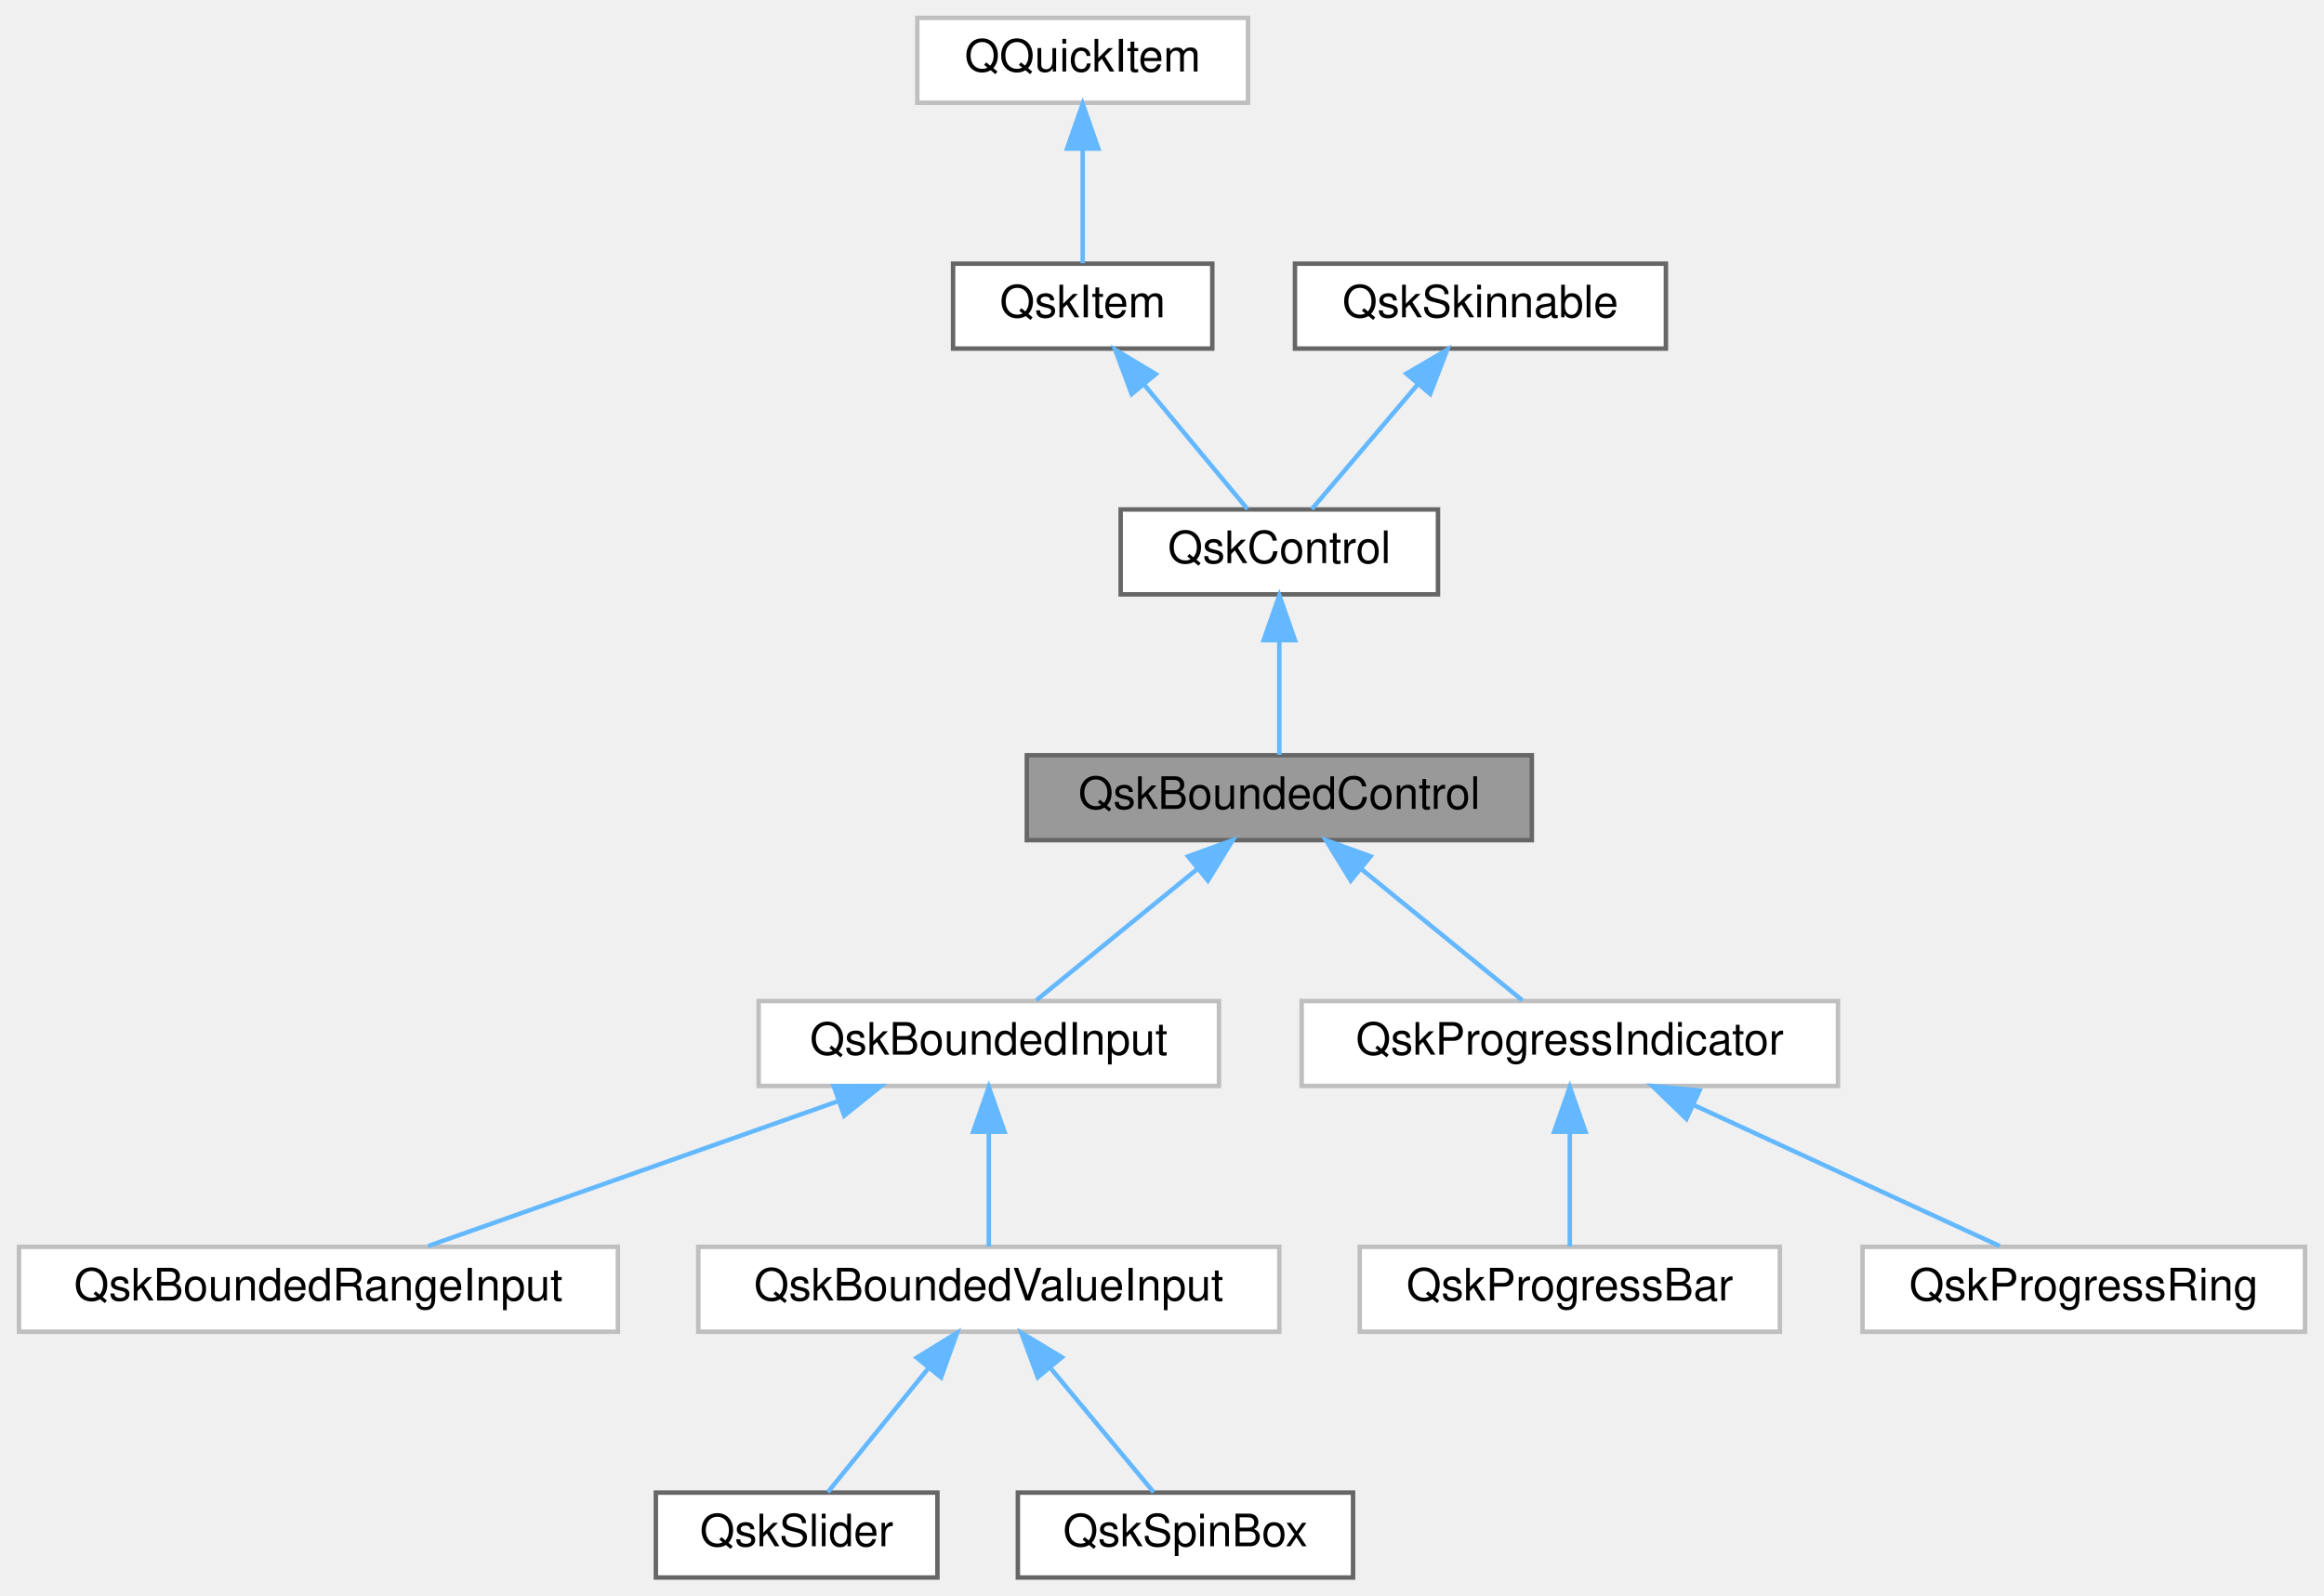
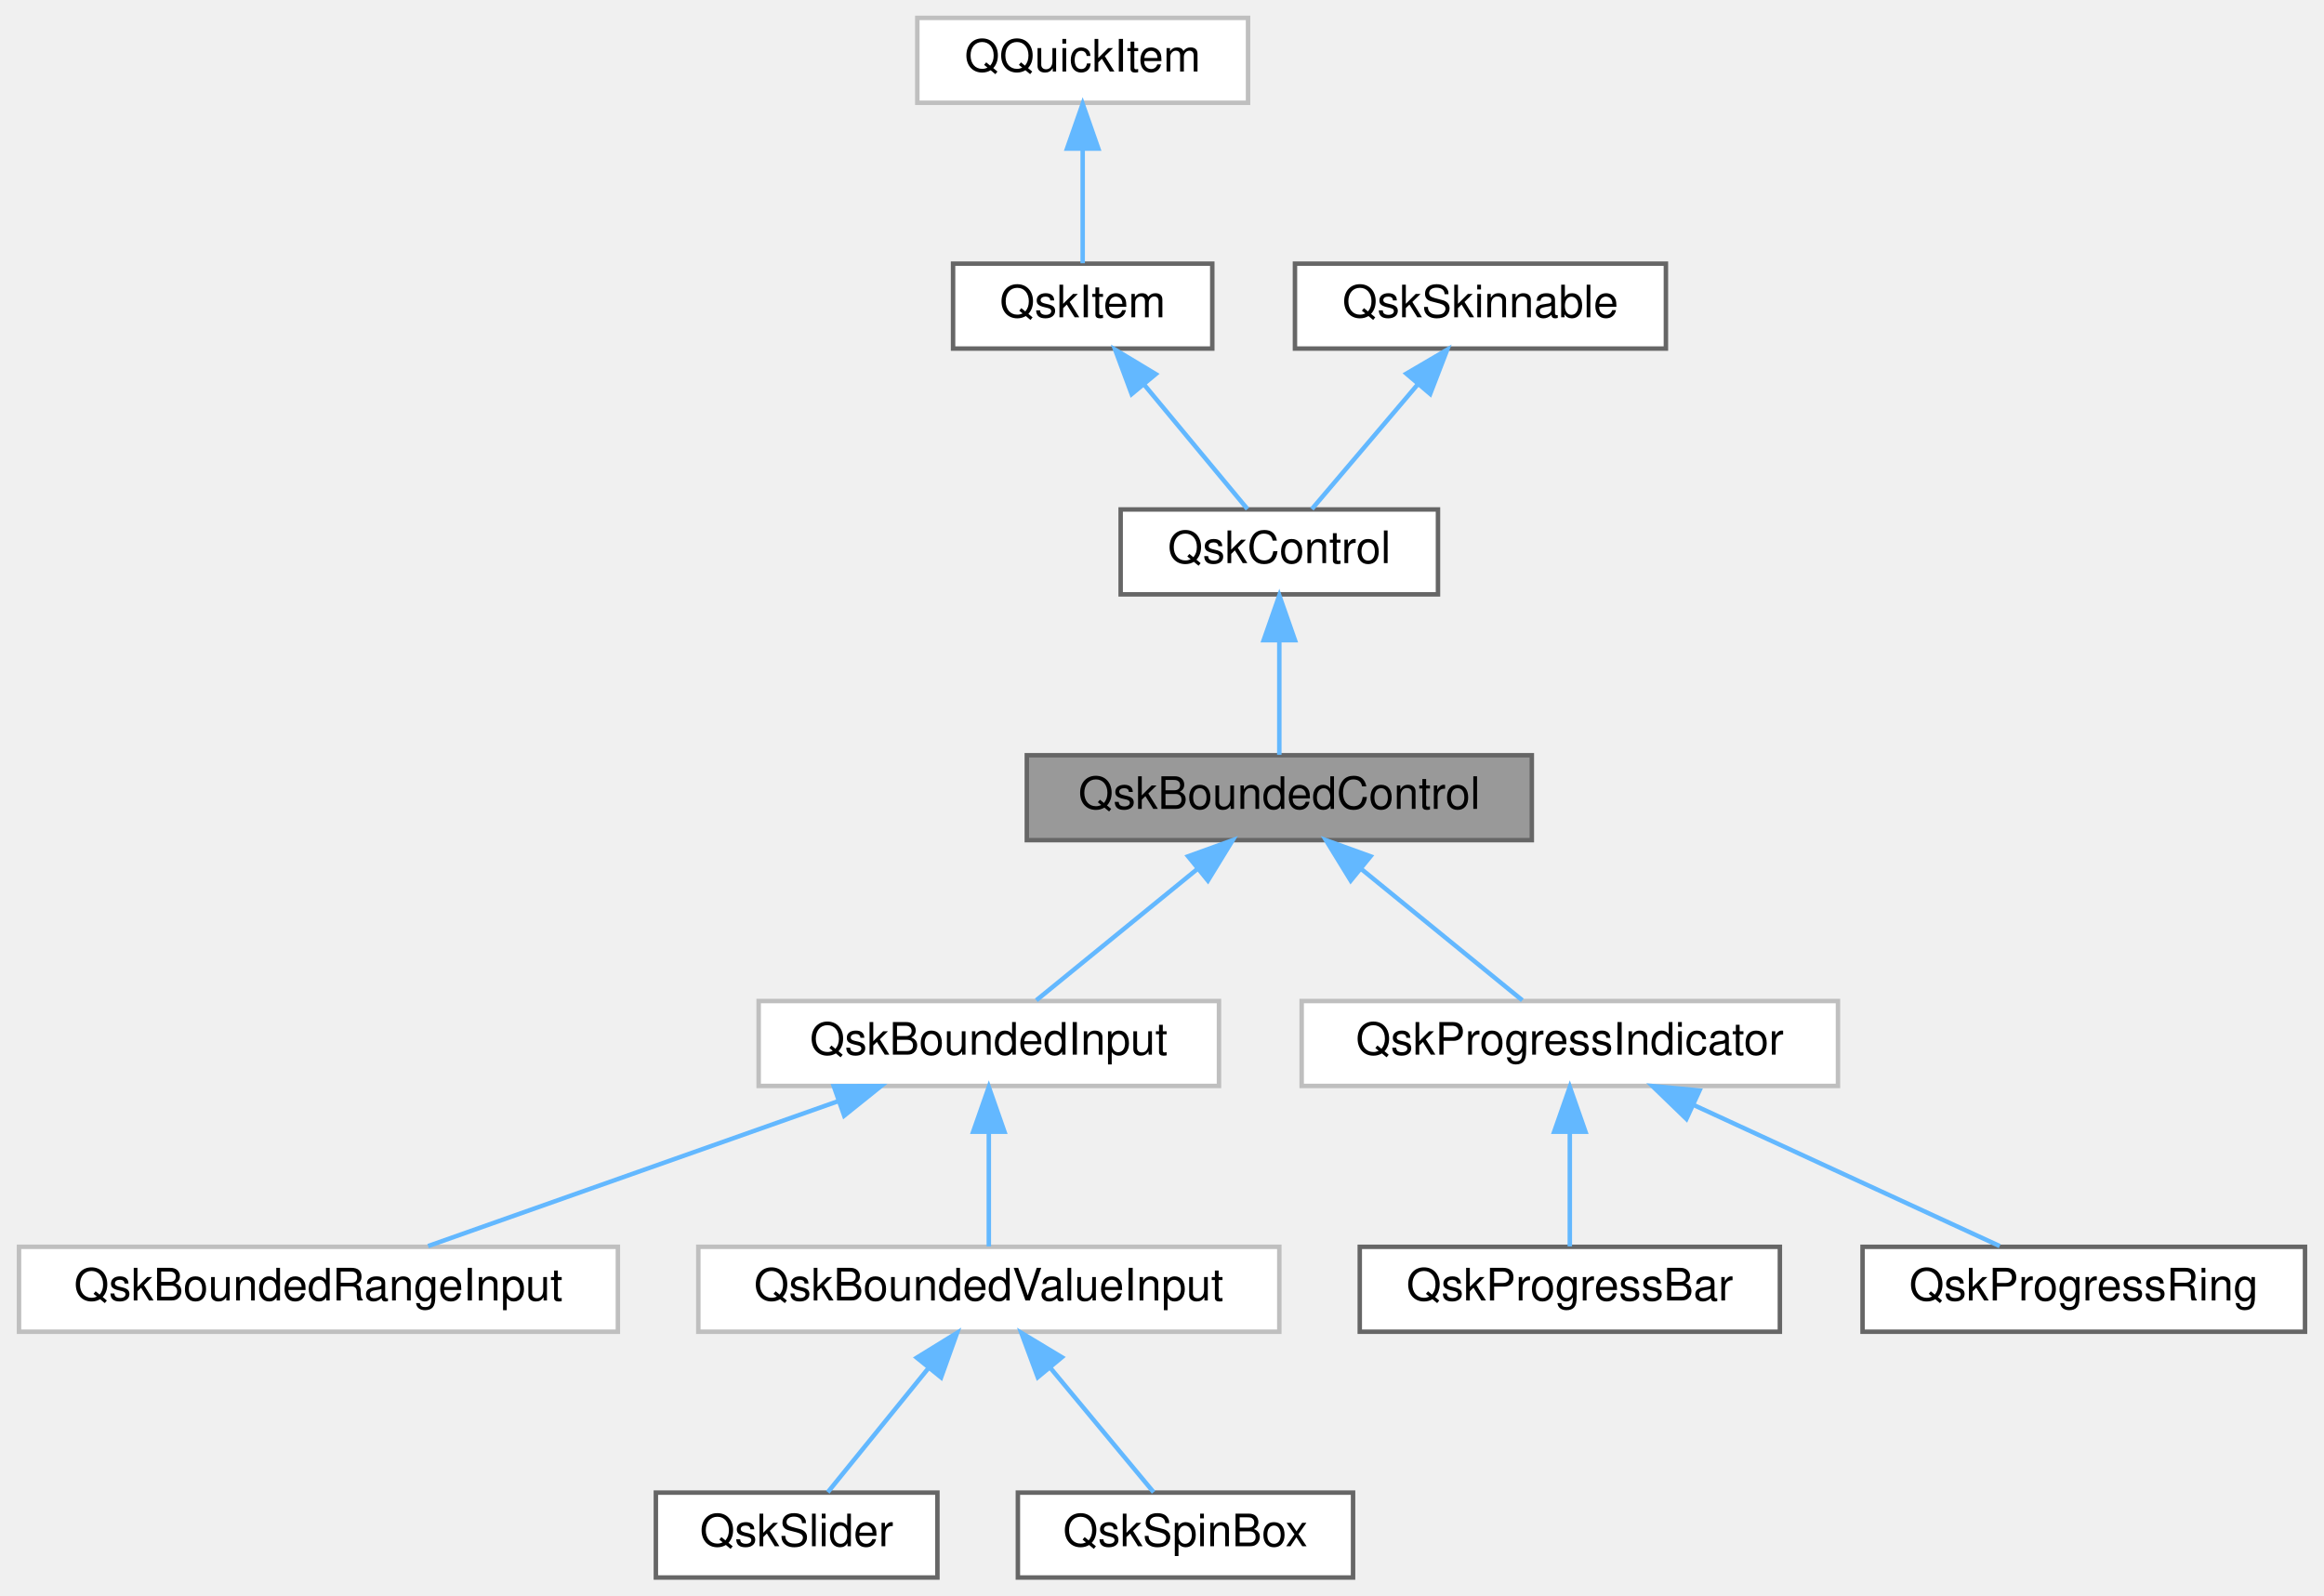
<svg xmlns="http://www.w3.org/2000/svg" xmlns:xlink="http://www.w3.org/1999/xlink" width="520pt" height="357pt" viewBox="0.00 0.00 519.50 357.00">
  <g id="graph0" class="graph" transform="scale(1 1) rotate(0) translate(4 353)">
    <g id="Node000001" class="node">
      <g id="a_Node000001">
        <a xlink:title=" ">
          <polygon fill="#999999" stroke="#666666" points="338.5,-184 225.5,-184 225.5,-165 338.5,-165 338.5,-184" />
          <text text-anchor="middle" x="282" y="-172" font-family="Helvetica,sans-Serif" font-size="10.00">QskBoundedControl</text>
        </a>
      </g>
    </g>
    <g id="Node000006" class="node">
      <g id="a_Node000006">
        <a xlink:href="classQskBoundedInput.html" target="_top" xlink:title=" ">
          <polygon fill="white" stroke="#bfbfbf" points="268.5,-129 165.5,-129 165.5,-110 268.5,-110 268.5,-129" />
          <text text-anchor="middle" x="217" y="-117" font-family="Helvetica,sans-Serif" font-size="10.00">QskBoundedInput</text>
        </a>
      </g>
    </g>
    <g id="edge5_Node000001_Node000006" class="edge">
      <g id="a_edge5_Node000001_Node000006">
        <a xlink:title=" ">
          <path fill="none" stroke="#63b8ff" d="M263.73,-158.6C252.08,-149.11 237.4,-137.13 227.63,-129.17" />
          <polygon fill="#63b8ff" stroke="#63b8ff" points="261.59,-161.38 271.56,-164.98 266.02,-155.95 261.59,-161.38" />
        </a>
      </g>
    </g>
    <g id="Node000011" class="node">
      <g id="a_Node000011">
        <a xlink:href="classQskProgressIndicator.html" target="_top" xlink:title=" ">
          <polygon fill="white" stroke="#bfbfbf" points="407,-129 287,-129 287,-110 407,-110 407,-129" />
          <text text-anchor="middle" x="347" y="-117" font-family="Helvetica,sans-Serif" font-size="10.00">QskProgressIndicator</text>
        </a>
      </g>
    </g>
    <g id="edge10_Node000001_Node000011" class="edge">
      <g id="a_edge10_Node000001_Node000011">
        <a xlink:title=" ">
          <path fill="none" stroke="#63b8ff" d="M300.27,-158.6C311.92,-149.11 326.6,-137.13 336.37,-129.17" />
          <polygon fill="#63b8ff" stroke="#63b8ff" points="297.98,-155.95 292.44,-164.98 302.41,-161.38 297.98,-155.95" />
        </a>
      </g>
    </g>
    <g id="Node000002" class="node">
      <g id="a_Node000002">
        <a xlink:href="classQskControl.html" target="_top" xlink:title="Base class of all controls.">
          <polygon fill="white" stroke="#666666" points="317.5,-239 246.5,-239 246.5,-220 317.5,-220 317.5,-239" />
          <text text-anchor="middle" x="282" y="-227" font-family="Helvetica,sans-Serif" font-size="10.00">QskControl</text>
        </a>
      </g>
    </g>
    <g id="edge1_Node000001_Node000002" class="edge">
      <g id="a_edge1_Node000001_Node000002">
        <a xlink:title=" ">
          <path fill="none" stroke="#63b8ff" d="M282,-209.66C282,-200.93 282,-190.99 282,-184.09" />
          <polygon fill="#63b8ff" stroke="#63b8ff" points="278.5,-209.75 282,-219.75 285.5,-209.75 278.5,-209.75" />
        </a>
      </g>
    </g>
    <g id="Node000003" class="node">
      <g id="a_Node000003">
        <a xlink:href="classQskItem.html" target="_top" xlink:title=" ">
          <polygon fill="white" stroke="#666666" points="267,-294 209,-294 209,-275 267,-275 267,-294" />
          <text text-anchor="middle" x="238" y="-282" font-family="Helvetica,sans-Serif" font-size="10.00">QskItem</text>
        </a>
      </g>
    </g>
    <g id="edge2_Node000002_Node000003" class="edge">
      <g id="a_edge2_Node000002_Node000003">
        <a xlink:title=" ">
          <path fill="none" stroke="#63b8ff" d="M251.73,-266.96C259.4,-257.72 268.63,-246.6 274.87,-239.09" />
          <polygon fill="#63b8ff" stroke="#63b8ff" points="248.96,-264.82 245.27,-274.75 254.35,-269.29 248.96,-264.82" />
        </a>
      </g>
    </g>
    <g id="Node000004" class="node">
      <g id="a_Node000004">
        <a xlink:title=" ">
          <polygon fill="white" stroke="#bfbfbf" points="275,-349 201,-349 201,-330 275,-330 275,-349" />
          <text text-anchor="middle" x="238" y="-337" font-family="Helvetica,sans-Serif" font-size="10.00">QQuickItem</text>
        </a>
      </g>
    </g>
    <g id="edge3_Node000003_Node000004" class="edge">
      <g id="a_edge3_Node000003_Node000004">
        <a xlink:title=" ">
          <path fill="none" stroke="#63b8ff" d="M238,-319.66C238,-310.93 238,-300.99 238,-294.09" />
          <polygon fill="#63b8ff" stroke="#63b8ff" points="234.5,-319.75 238,-329.75 241.5,-319.75 234.5,-319.75" />
        </a>
      </g>
    </g>
    <g id="Node000005" class="node">
      <g id="a_Node000005">
        <a xlink:href="classQskSkinnable.html" target="_top" xlink:title=" ">
          <polygon fill="white" stroke="#666666" points="368.5,-294 285.5,-294 285.5,-275 368.5,-275 368.5,-294" />
          <text text-anchor="middle" x="327" y="-282" font-family="Helvetica,sans-Serif" font-size="10.00">QskSkinnable</text>
        </a>
      </g>
    </g>
    <g id="edge4_Node000002_Node000005" class="edge">
      <g id="a_edge4_Node000002_Node000005">
        <a xlink:title=" ">
          <path fill="none" stroke="#63b8ff" d="M312.95,-266.96C305.11,-257.72 295.67,-246.6 289.29,-239.09" />
          <polygon fill="#63b8ff" stroke="#63b8ff" points="310.43,-269.39 319.57,-274.75 315.76,-264.86 310.43,-269.39" />
        </a>
      </g>
    </g>
    <g id="Node000007" class="node">
      <g id="a_Node000007">
        <a xlink:href="classQskBoundedRangeInput.html" target="_top" xlink:title=" ">
          <polygon fill="white" stroke="#bfbfbf" points="134,-74 0,-74 0,-55 134,-55 134,-74" />
          <text text-anchor="middle" x="67" y="-62" font-family="Helvetica,sans-Serif" font-size="10.00">QskBoundedRangeInput</text>
        </a>
      </g>
    </g>
    <g id="edge6_Node000006_Node000007" class="edge">
      <g id="a_edge6_Node000006_Node000007">
        <a xlink:title=" ">
          <path fill="none" stroke="#63b8ff" d="M183.18,-106.55C155.32,-96.71 116.49,-82.98 91.54,-74.17" />
          <polygon fill="#63b8ff" stroke="#63b8ff" points="182.31,-109.95 192.9,-109.98 184.64,-103.35 182.31,-109.95" />
        </a>
      </g>
    </g>
    <g id="Node000008" class="node">
      <g id="a_Node000008">
        <a xlink:href="classQskBoundedValueInput.html" target="_top" xlink:title=" ">
          <polygon fill="white" stroke="#bfbfbf" points="282,-74 152,-74 152,-55 282,-55 282,-74" />
          <text text-anchor="middle" x="217" y="-62" font-family="Helvetica,sans-Serif" font-size="10.00">QskBoundedValueInput</text>
        </a>
      </g>
    </g>
    <g id="edge7_Node000006_Node000008" class="edge">
      <g id="a_edge7_Node000006_Node000008">
        <a xlink:title=" ">
          <path fill="none" stroke="#63b8ff" d="M217,-99.66C217,-90.93 217,-80.99 217,-74.09" />
          <polygon fill="#63b8ff" stroke="#63b8ff" points="213.5,-99.75 217,-109.75 220.5,-99.75 213.5,-99.75" />
        </a>
      </g>
    </g>
    <g id="Node000009" class="node">
      <g id="a_Node000009">
        <a xlink:href="classQskSlider.html" target="_top" xlink:title=" ">
          <polygon fill="white" stroke="#666666" points="205.5,-19 142.5,-19 142.5,0 205.5,0 205.5,-19" />
          <text text-anchor="middle" x="174" y="-7" font-family="Helvetica,sans-Serif" font-size="10.00">QskSlider</text>
        </a>
      </g>
    </g>
    <g id="edge8_Node000008_Node000009" class="edge">
      <g id="a_edge8_Node000008_Node000009">
        <a xlink:title=" ">
          <path fill="none" stroke="#63b8ff" d="M203.58,-46.96C196.09,-37.72 187.06,-26.6 180.97,-19.09" />
          <polygon fill="#63b8ff" stroke="#63b8ff" points="200.88,-49.19 209.9,-54.75 206.32,-44.78 200.88,-49.19" />
        </a>
      </g>
    </g>
    <g id="Node000010" class="node">
      <g id="a_Node000010">
        <a xlink:href="classQskSpinBox.html" target="_top" xlink:title="A control to edit, increment and decrement number values.">
          <polygon fill="white" stroke="#666666" points="298.5,-19 223.5,-19 223.5,0 298.5,0 298.5,-19" />
          <text text-anchor="middle" x="261" y="-7" font-family="Helvetica,sans-Serif" font-size="10.00">QskSpinBox</text>
        </a>
      </g>
    </g>
    <g id="edge9_Node000008_Node000010" class="edge">
      <g id="a_edge9_Node000008_Node000010">
        <a xlink:title=" ">
          <path fill="none" stroke="#63b8ff" d="M230.73,-46.96C238.4,-37.72 247.63,-26.6 253.87,-19.09" />
          <polygon fill="#63b8ff" stroke="#63b8ff" points="227.96,-44.82 224.27,-54.75 233.35,-49.29 227.96,-44.82" />
        </a>
      </g>
    </g>
    <g id="Node000012" class="node">
      <g id="a_Node000012">
        <a xlink:href="classQskProgressBar.html" target="_top" xlink:title=" ">
-           <polygon fill="white" stroke="#bfbfbf" points="394,-74 300,-74 300,-55 394,-55 394,-74" />
+           <polygon fill="white" stroke="#666666" points="394,-74 300,-74 300,-55 394,-55 394,-74" />
          <text text-anchor="middle" x="347" y="-62" font-family="Helvetica,sans-Serif" font-size="10.00">QskProgressBar</text>
        </a>
      </g>
    </g>
    <g id="edge11_Node000011_Node000012" class="edge">
      <g id="a_edge11_Node000011_Node000012">
        <a xlink:title=" ">
          <path fill="none" stroke="#63b8ff" d="M347,-99.66C347,-90.93 347,-80.99 347,-74.09" />
          <polygon fill="#63b8ff" stroke="#63b8ff" points="343.5,-99.75 347,-109.75 350.5,-99.75 343.5,-99.75" />
        </a>
      </g>
    </g>
    <g id="Node000013" class="node">
      <g id="a_Node000013">
        <a xlink:href="classQskProgressRing.html" target="_top" xlink:title=" ">
-           <polygon fill="white" stroke="#bfbfbf" points="511.5,-74 412.5,-74 412.5,-55 511.5,-55 511.5,-74" />
+           <polygon fill="white" stroke="#666666" points="511.5,-74 412.5,-74 412.5,-55 511.5,-55 511.5,-74" />
          <text text-anchor="middle" x="462" y="-62" font-family="Helvetica,sans-Serif" font-size="10.00">QskProgressRing</text>
        </a>
      </g>
    </g>
    <g id="edge12_Node000011_Node000013" class="edge">
      <g id="a_edge12_Node000011_Node000013">
        <a xlink:title=" ">
          <path fill="none" stroke="#63b8ff" d="M374.63,-105.77C395.84,-95.99 424.56,-82.75 443.19,-74.17" />
          <polygon fill="#63b8ff" stroke="#63b8ff" points="373.09,-102.62 365.48,-109.98 376.02,-108.98 373.09,-102.62" />
        </a>
      </g>
    </g>
  </g>
</svg>
